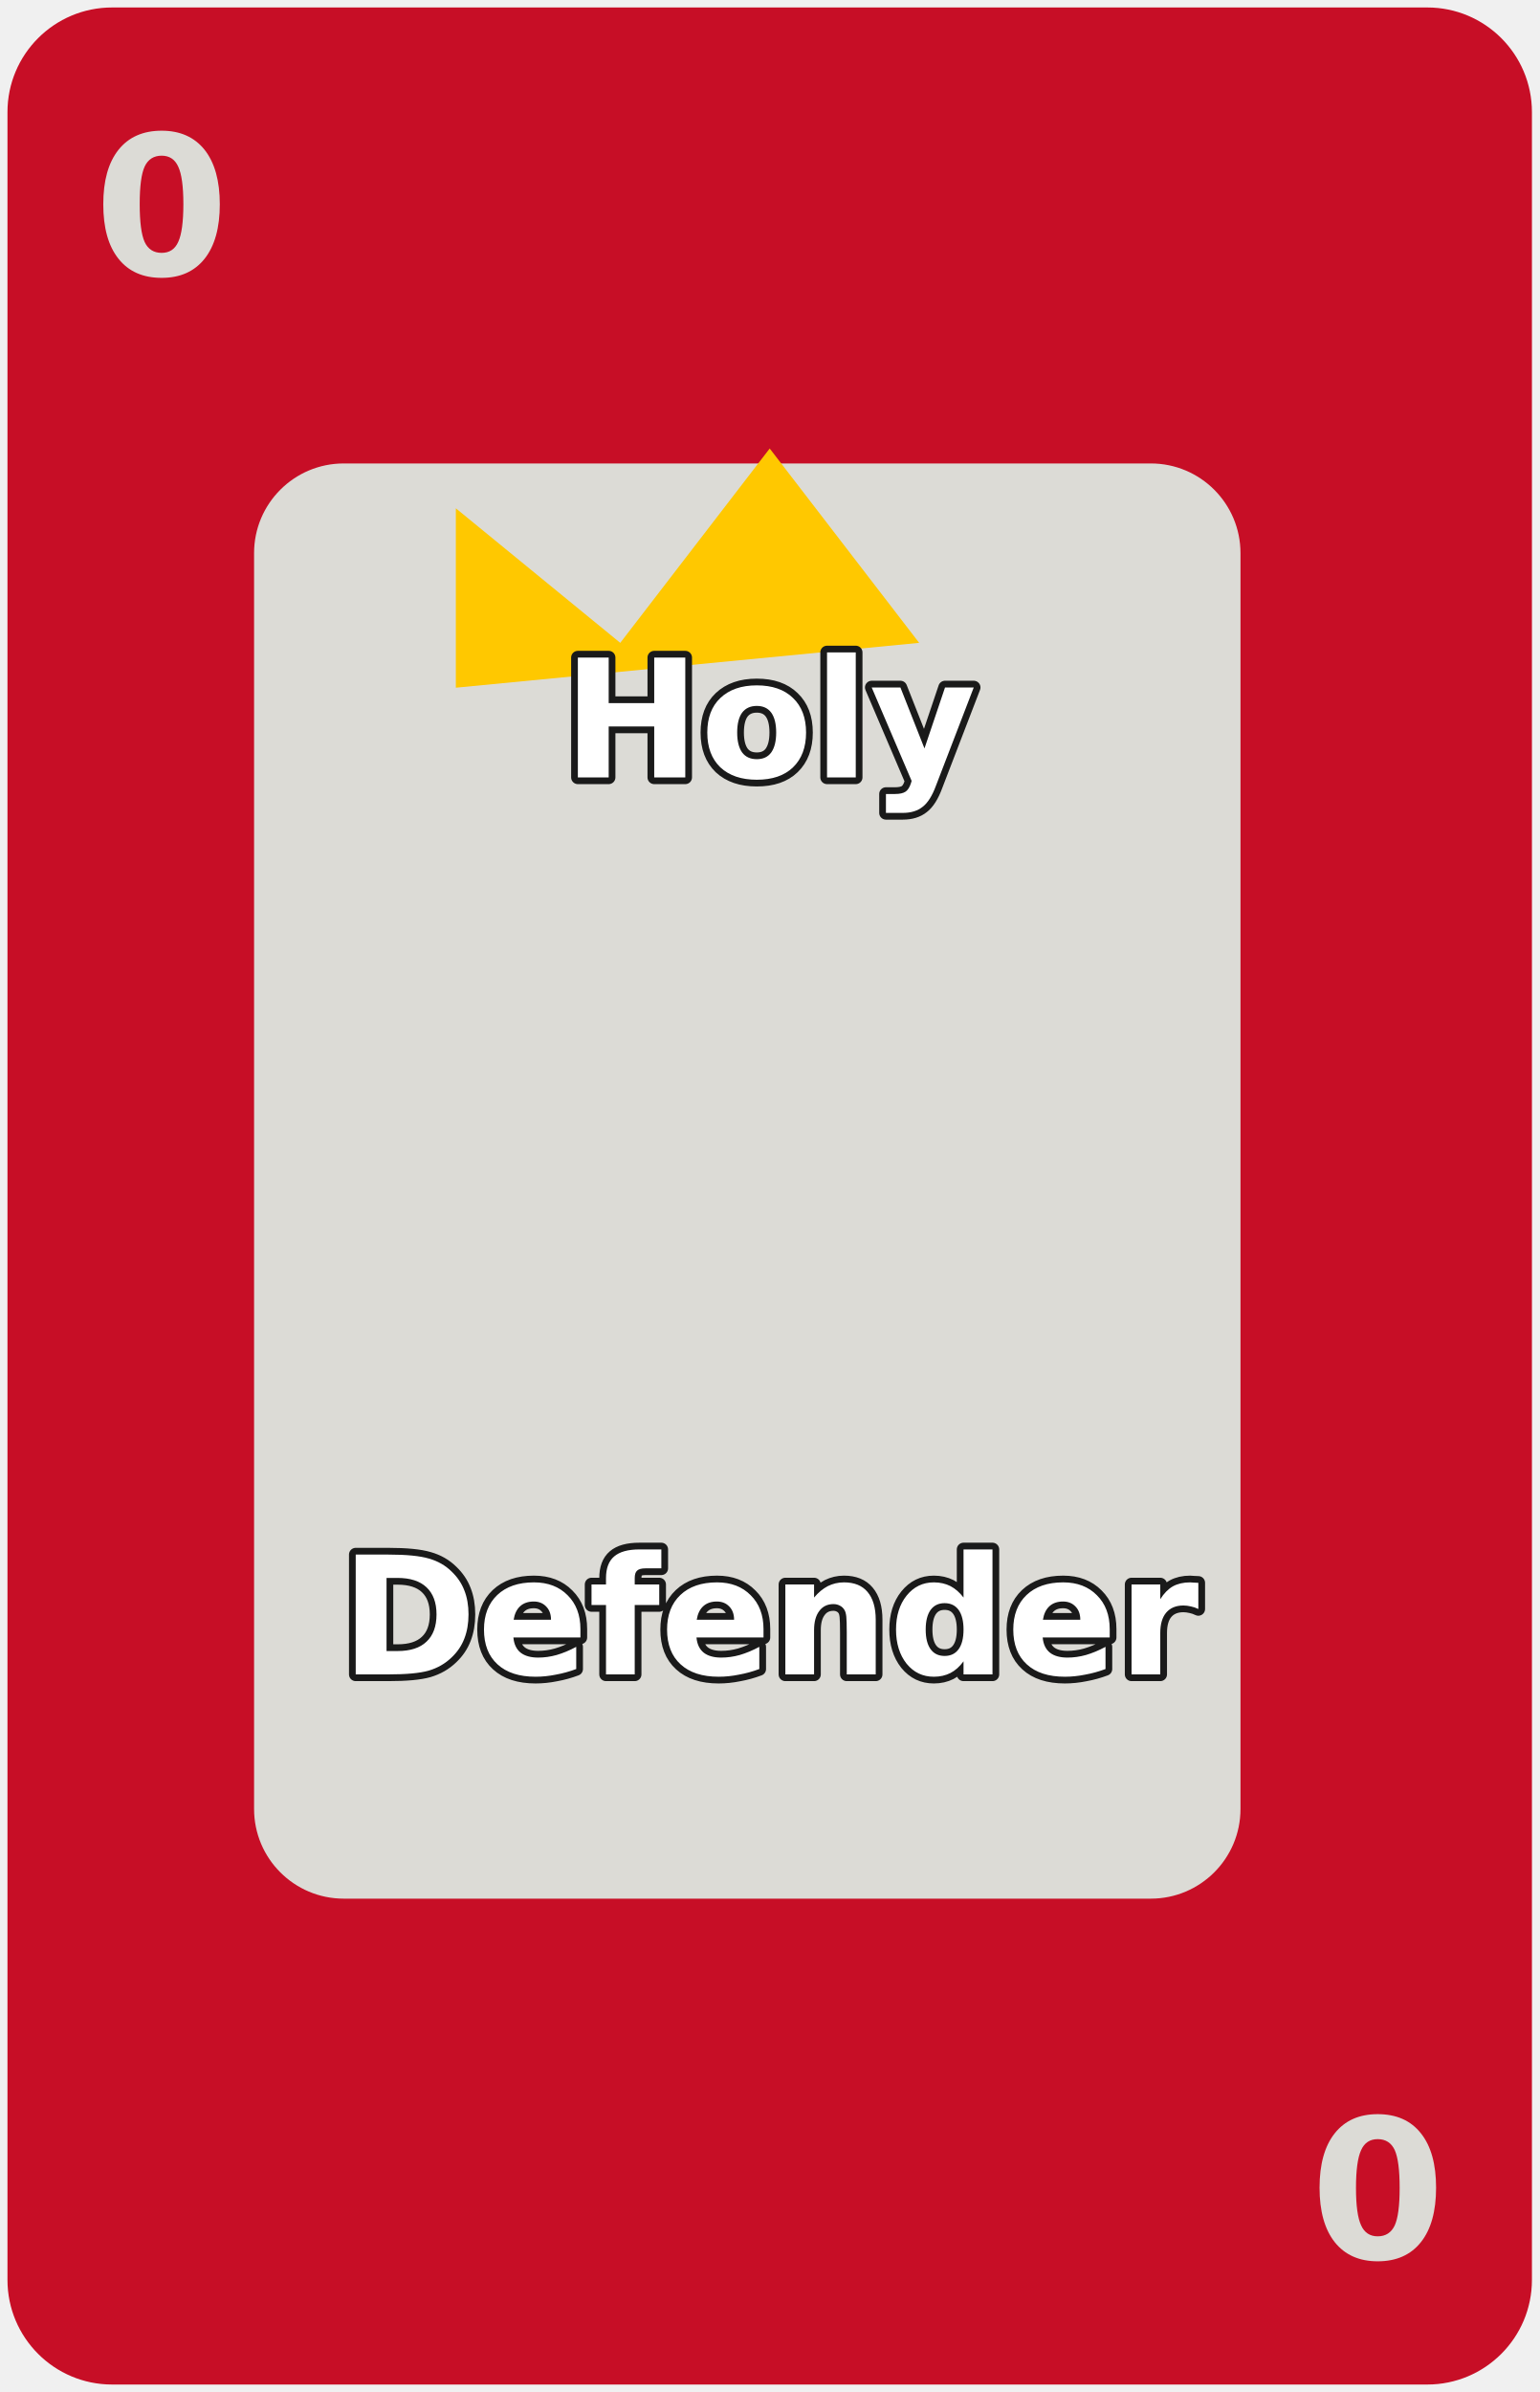
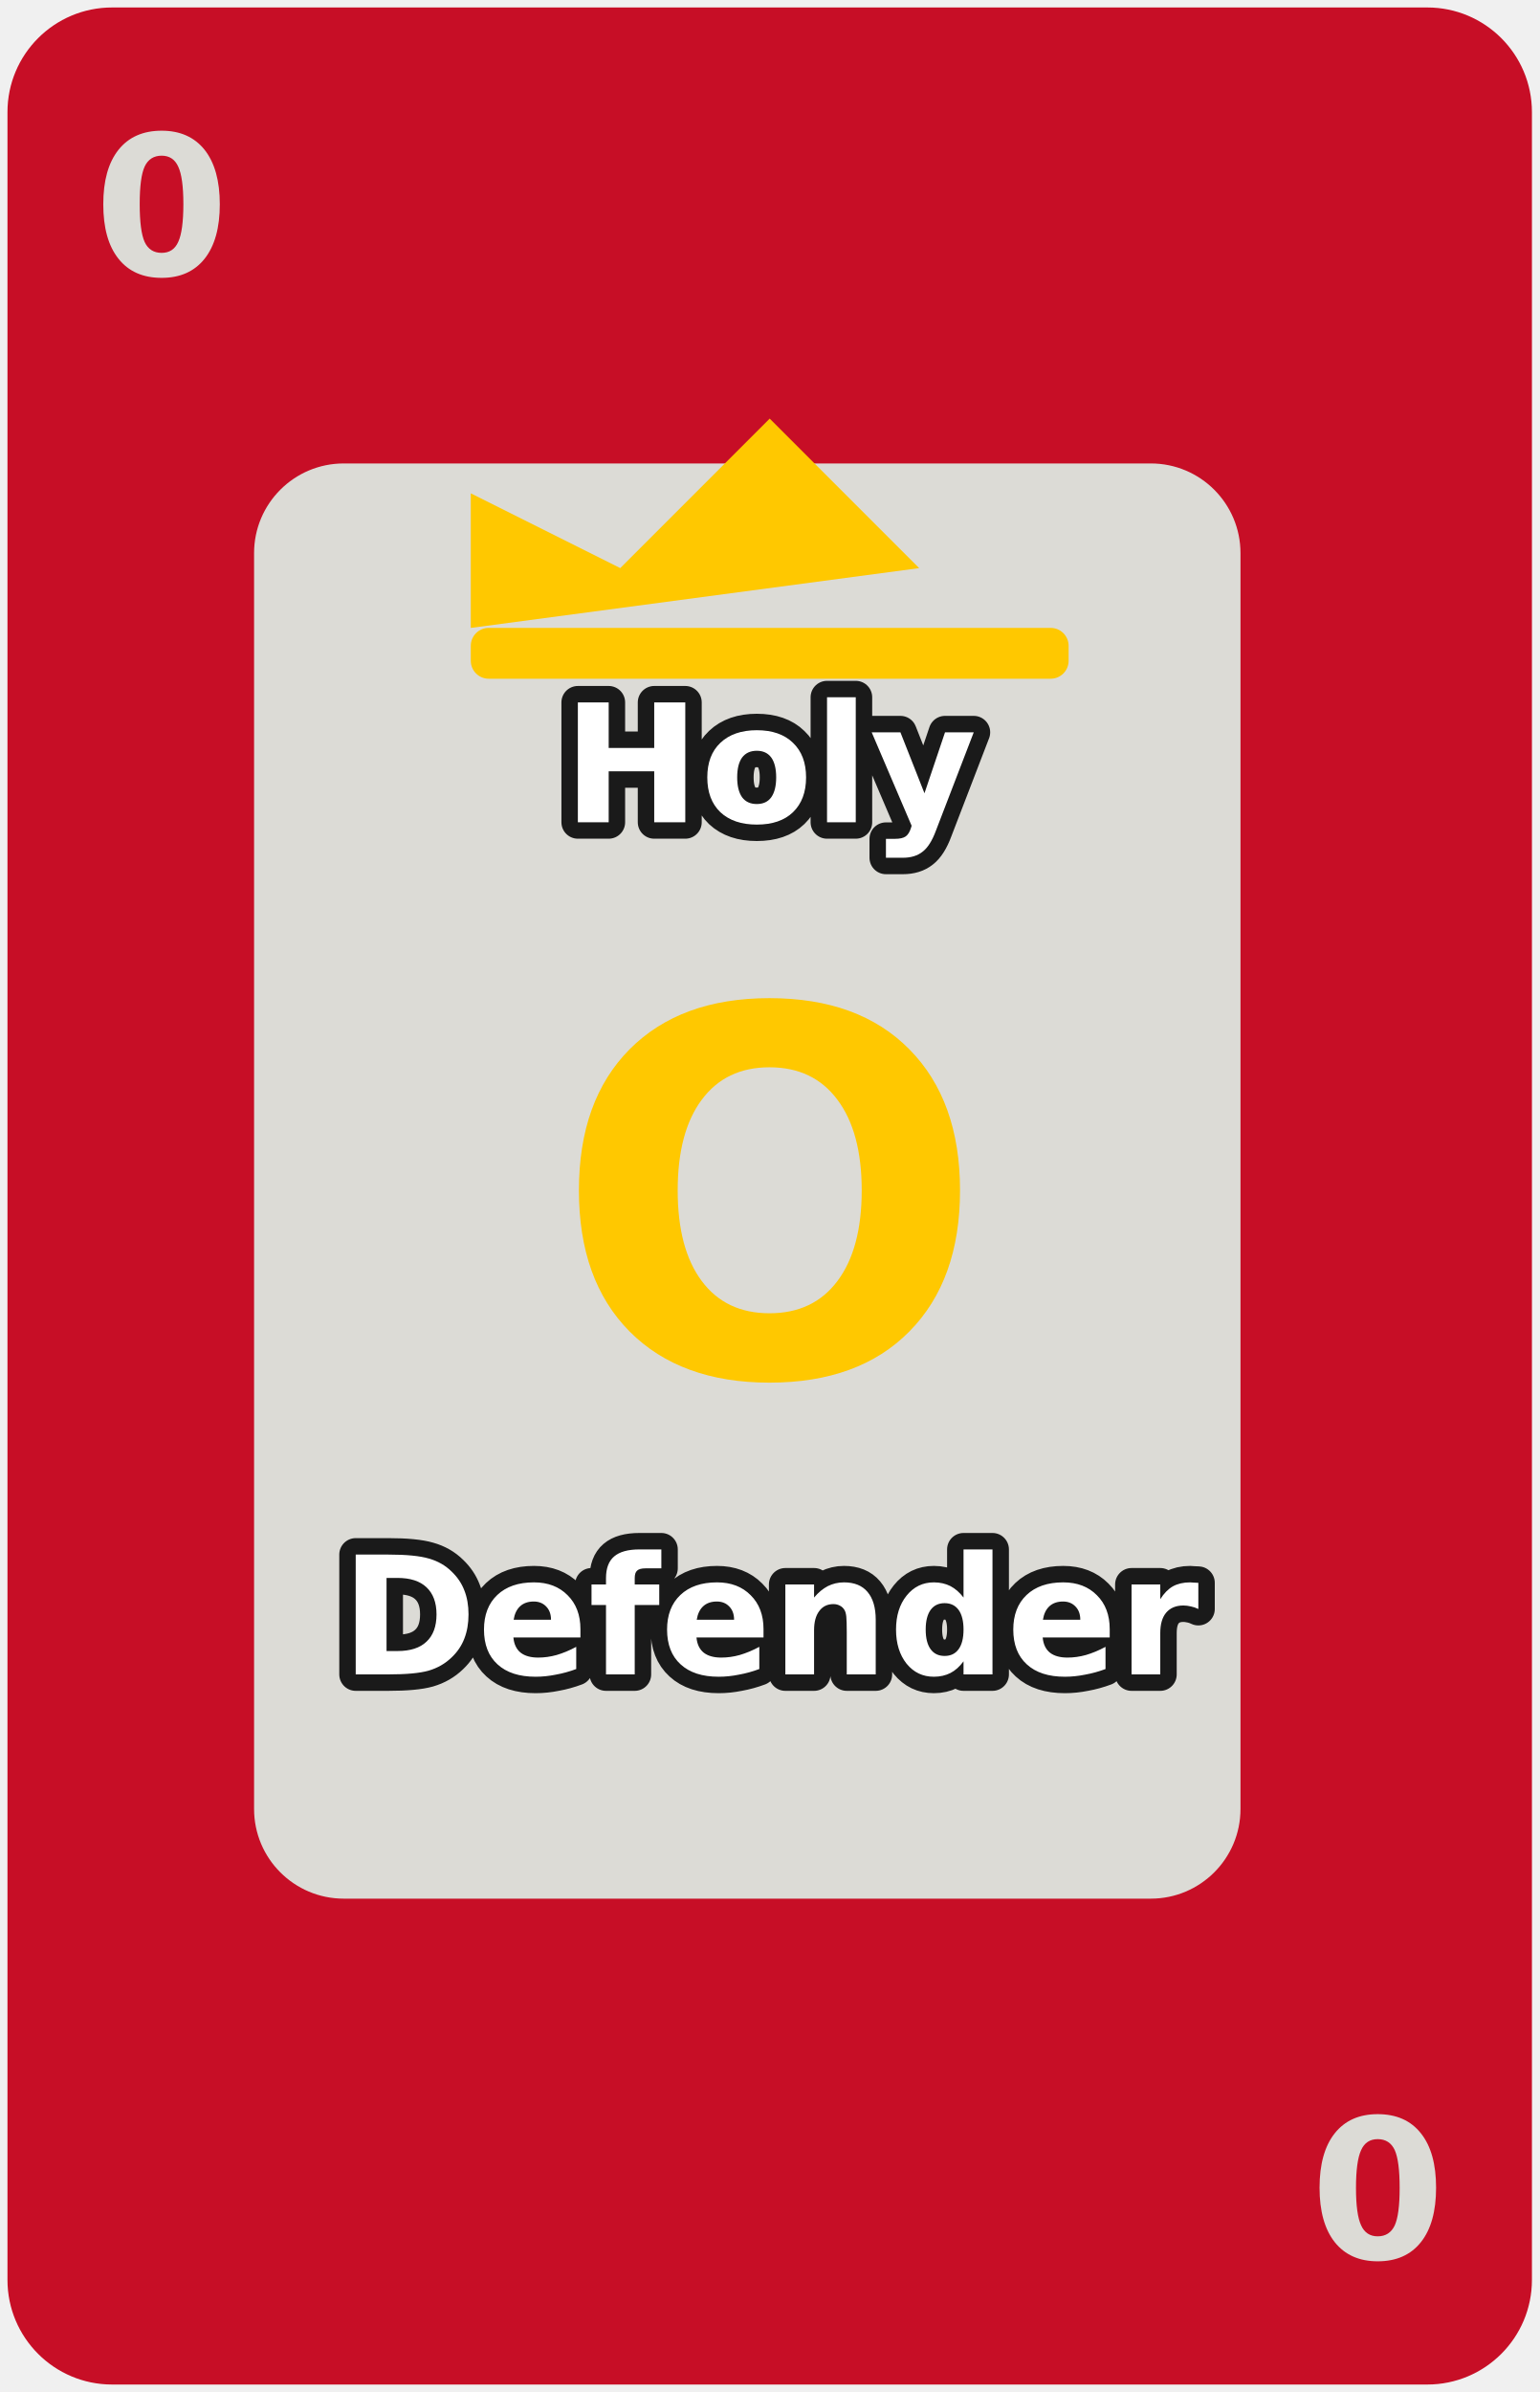
<svg xmlns="http://www.w3.org/2000/svg" width="103" height="160" viewBox="0 0 103 160">
  <rect x="0.5" y="0.5" width="102" height="159" rx="7" fill="#C70E26" />
  <rect x="17" y="31" width="66" height="96" rx="6" fill="#DCDBD6" />
-   <path d="M 30.5 46.0 L 30.5 34.0 L 41.5 43.0 L 51.5 30.0 L 61.5 43.0 Z" fill="#FFC800" />
-   <text x="51.50" y="52.00" font-family="'DejaVu Sans', Verdana, Geneva, sans-serif" font-size="11" font-weight="bold" fill="#FFFFFF" text-anchor="middle" stroke="#1A1A1A" stroke-width="0.9" paint-order="stroke" stroke-linejoin="round">Holy</text>
-   <text x="51.50" y="112.00" font-family="'DejaVu Sans', Verdana, Geneva, sans-serif" font-size="11" font-weight="bold" fill="#FFFFFF" text-anchor="middle" stroke="#1A1A1A" stroke-width="0.9" paint-order="stroke" stroke-linejoin="round">Defender</text>
+   <path d="M 31.5 42.0 L 31.5 33.0 L 41.5 38.0 L 51.5 28.0 L 61.5 38.0 Z" fill="#FFC800" />
+   <rect x="31.5" y="42.0" width="40.0" height="3.4" rx="1.2" fill="#FFC800" />
+   <text x="51.50" y="55.00" font-family="'DejaVu Sans', Verdana, Geneva, sans-serif" font-size="11" font-weight="bold" fill="#1A1A1A" text-anchor="middle" stroke="#1A1A1A" stroke-width="2.2" stroke-linejoin="round">Holy</text>
+   <text x="51.50" y="55.00" font-family="'DejaVu Sans', Verdana, Geneva, sans-serif" font-size="11" font-weight="bold" fill="#FFFFFF" text-anchor="middle">Holy</text>
+   <text x="51.50" y="112.00" font-family="'DejaVu Sans', Verdana, Geneva, sans-serif" font-size="11" font-weight="bold" fill="#1A1A1A" text-anchor="middle" stroke="#1A1A1A" stroke-width="2.2" stroke-linejoin="round">Defender</text>
+   <text x="51.50" y="112.00" font-family="'DejaVu Sans', Verdana, Geneva, sans-serif" font-size="11" font-weight="bold" fill="#FFFFFF" text-anchor="middle">Defender</text>
+   <text x="51.50" y="92.00" font-family="'DejaVu Sans', Verdana, Geneva, sans-serif" font-size="34" font-weight="bold" fill="#FFC800" text-anchor="middle">O</text>
  <text x="10.81" y="18.40" font-family="'DejaVu Sans', Verdana, Geneva, sans-serif" font-size="13" font-weight="bold" fill="#DCDBD6" text-anchor="middle">0</text>
  <text x="92.19" y="141.60" font-family="'DejaVu Sans', Verdana, Geneva, sans-serif" font-size="13" font-weight="bold" fill="#DCDBD6" text-anchor="middle" transform="rotate(180 92.19 141.60)">0</text>
</svg>
